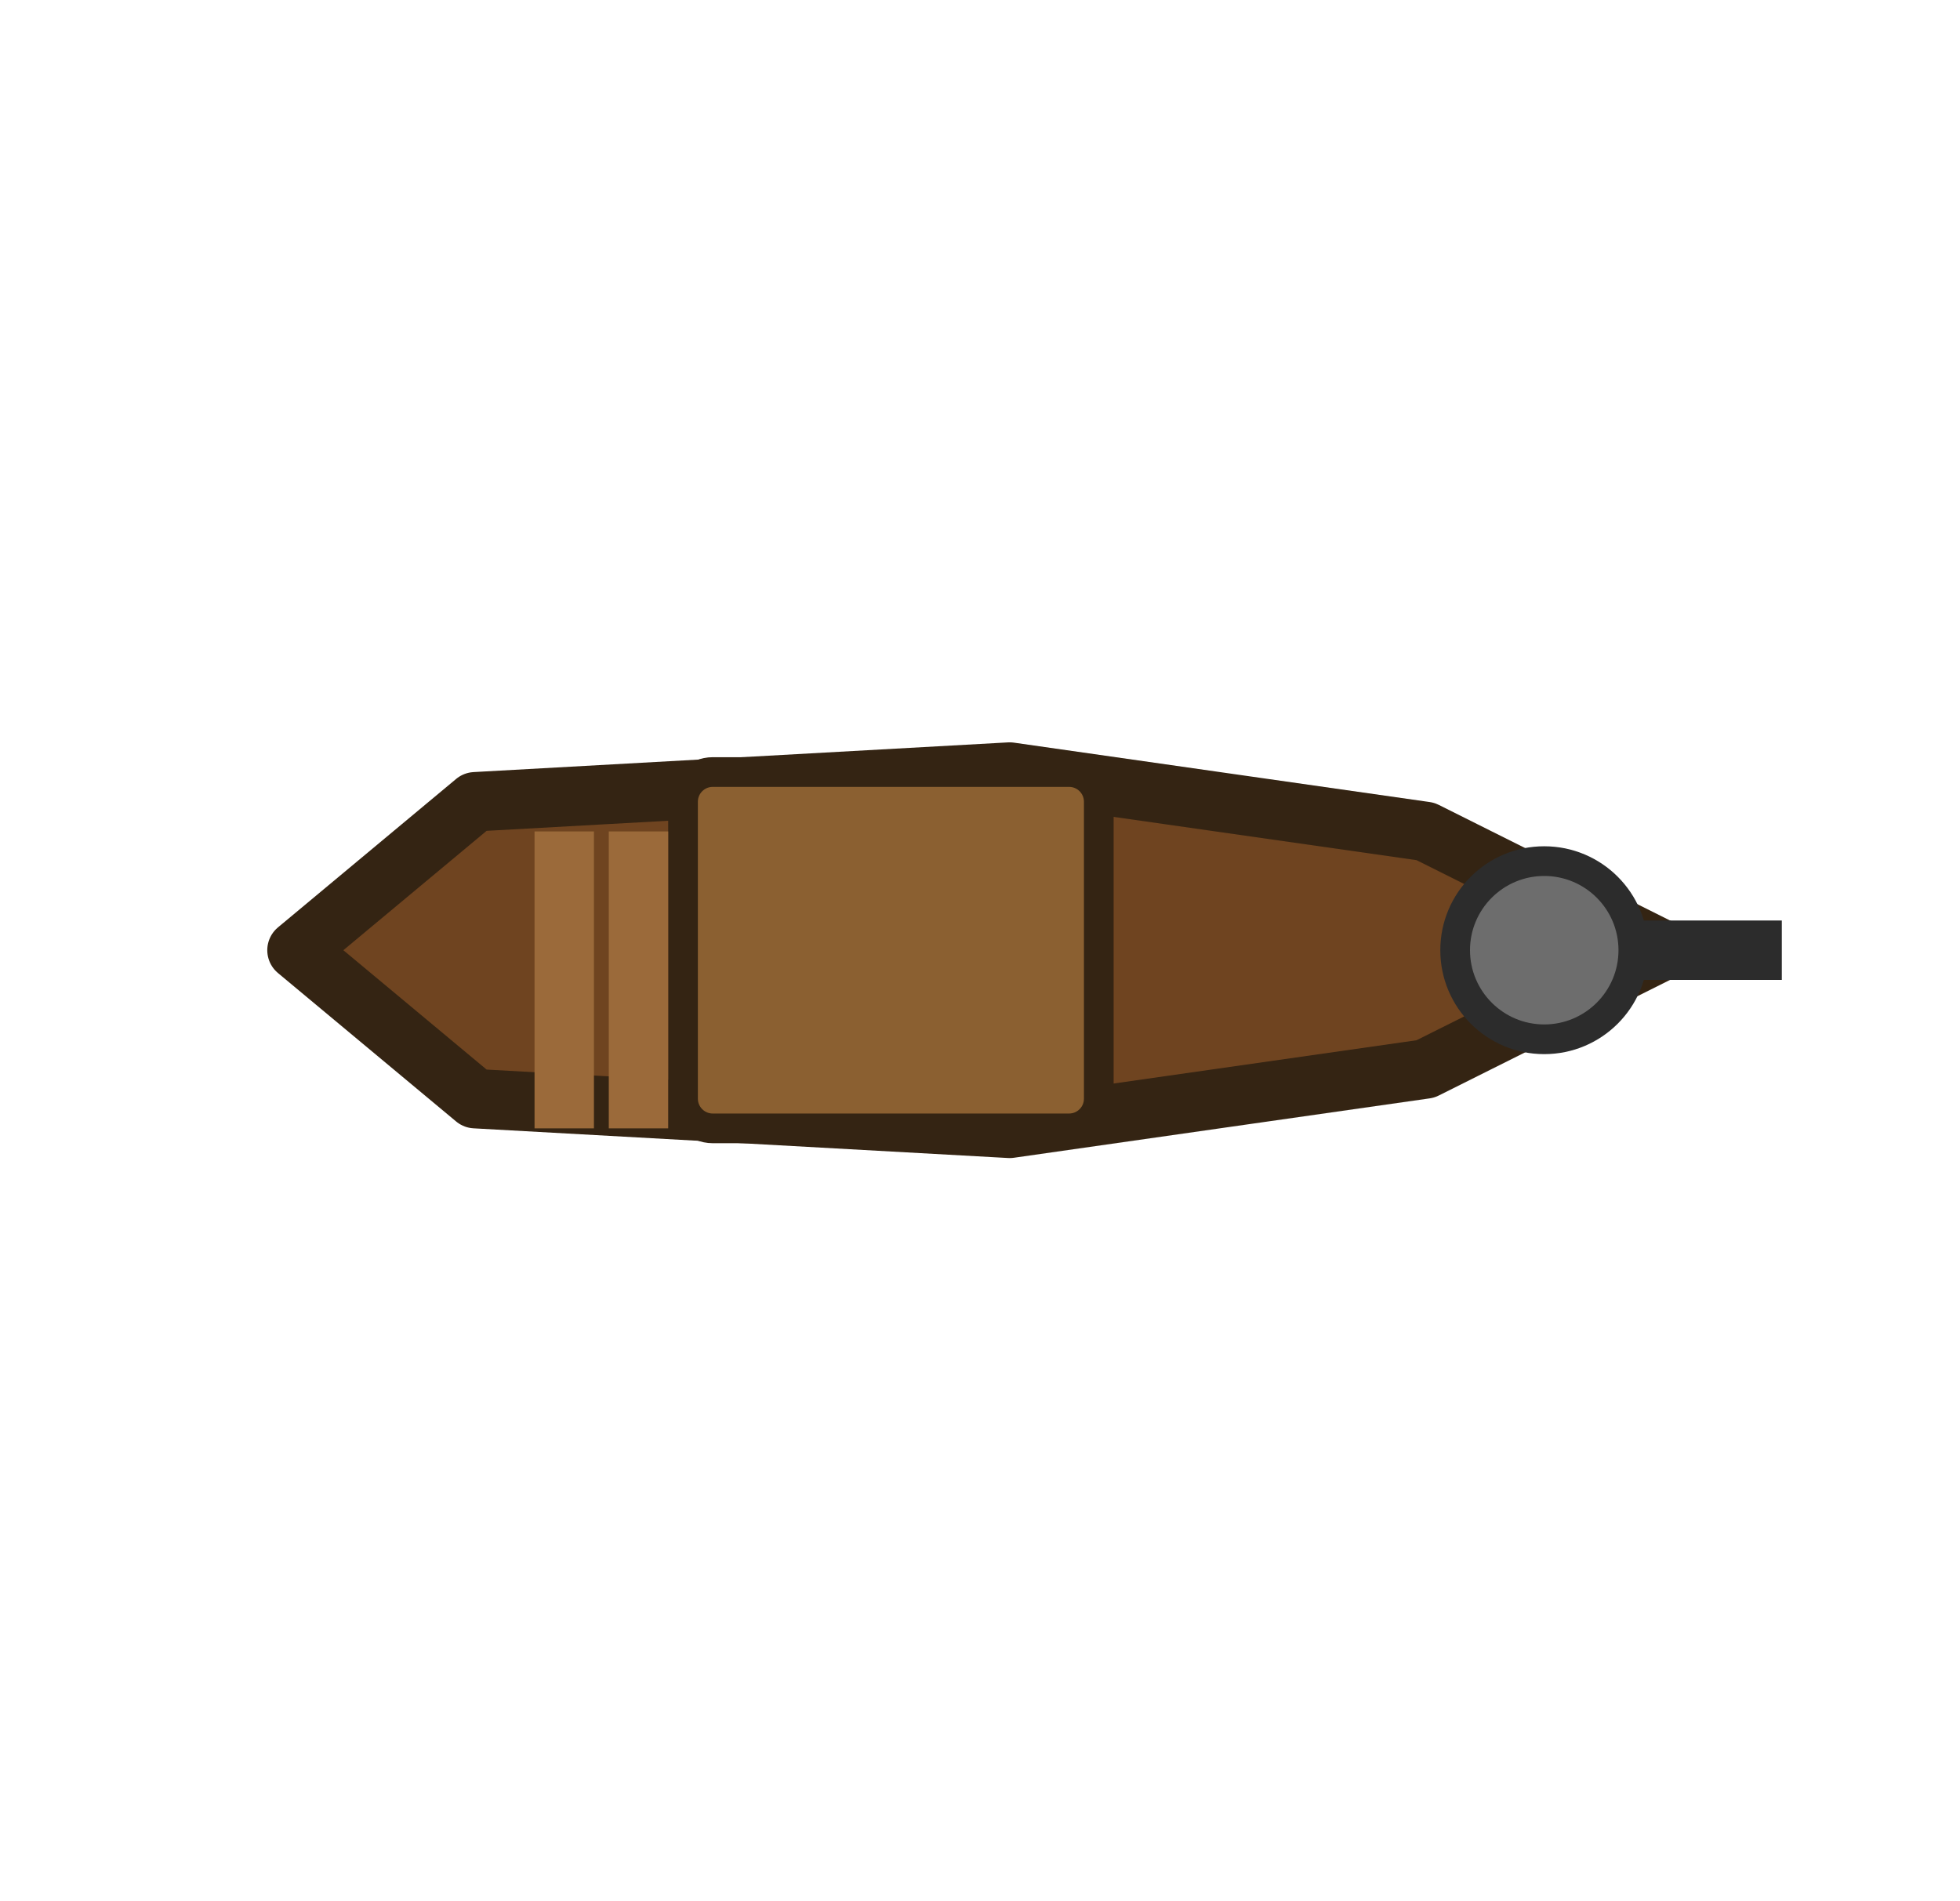
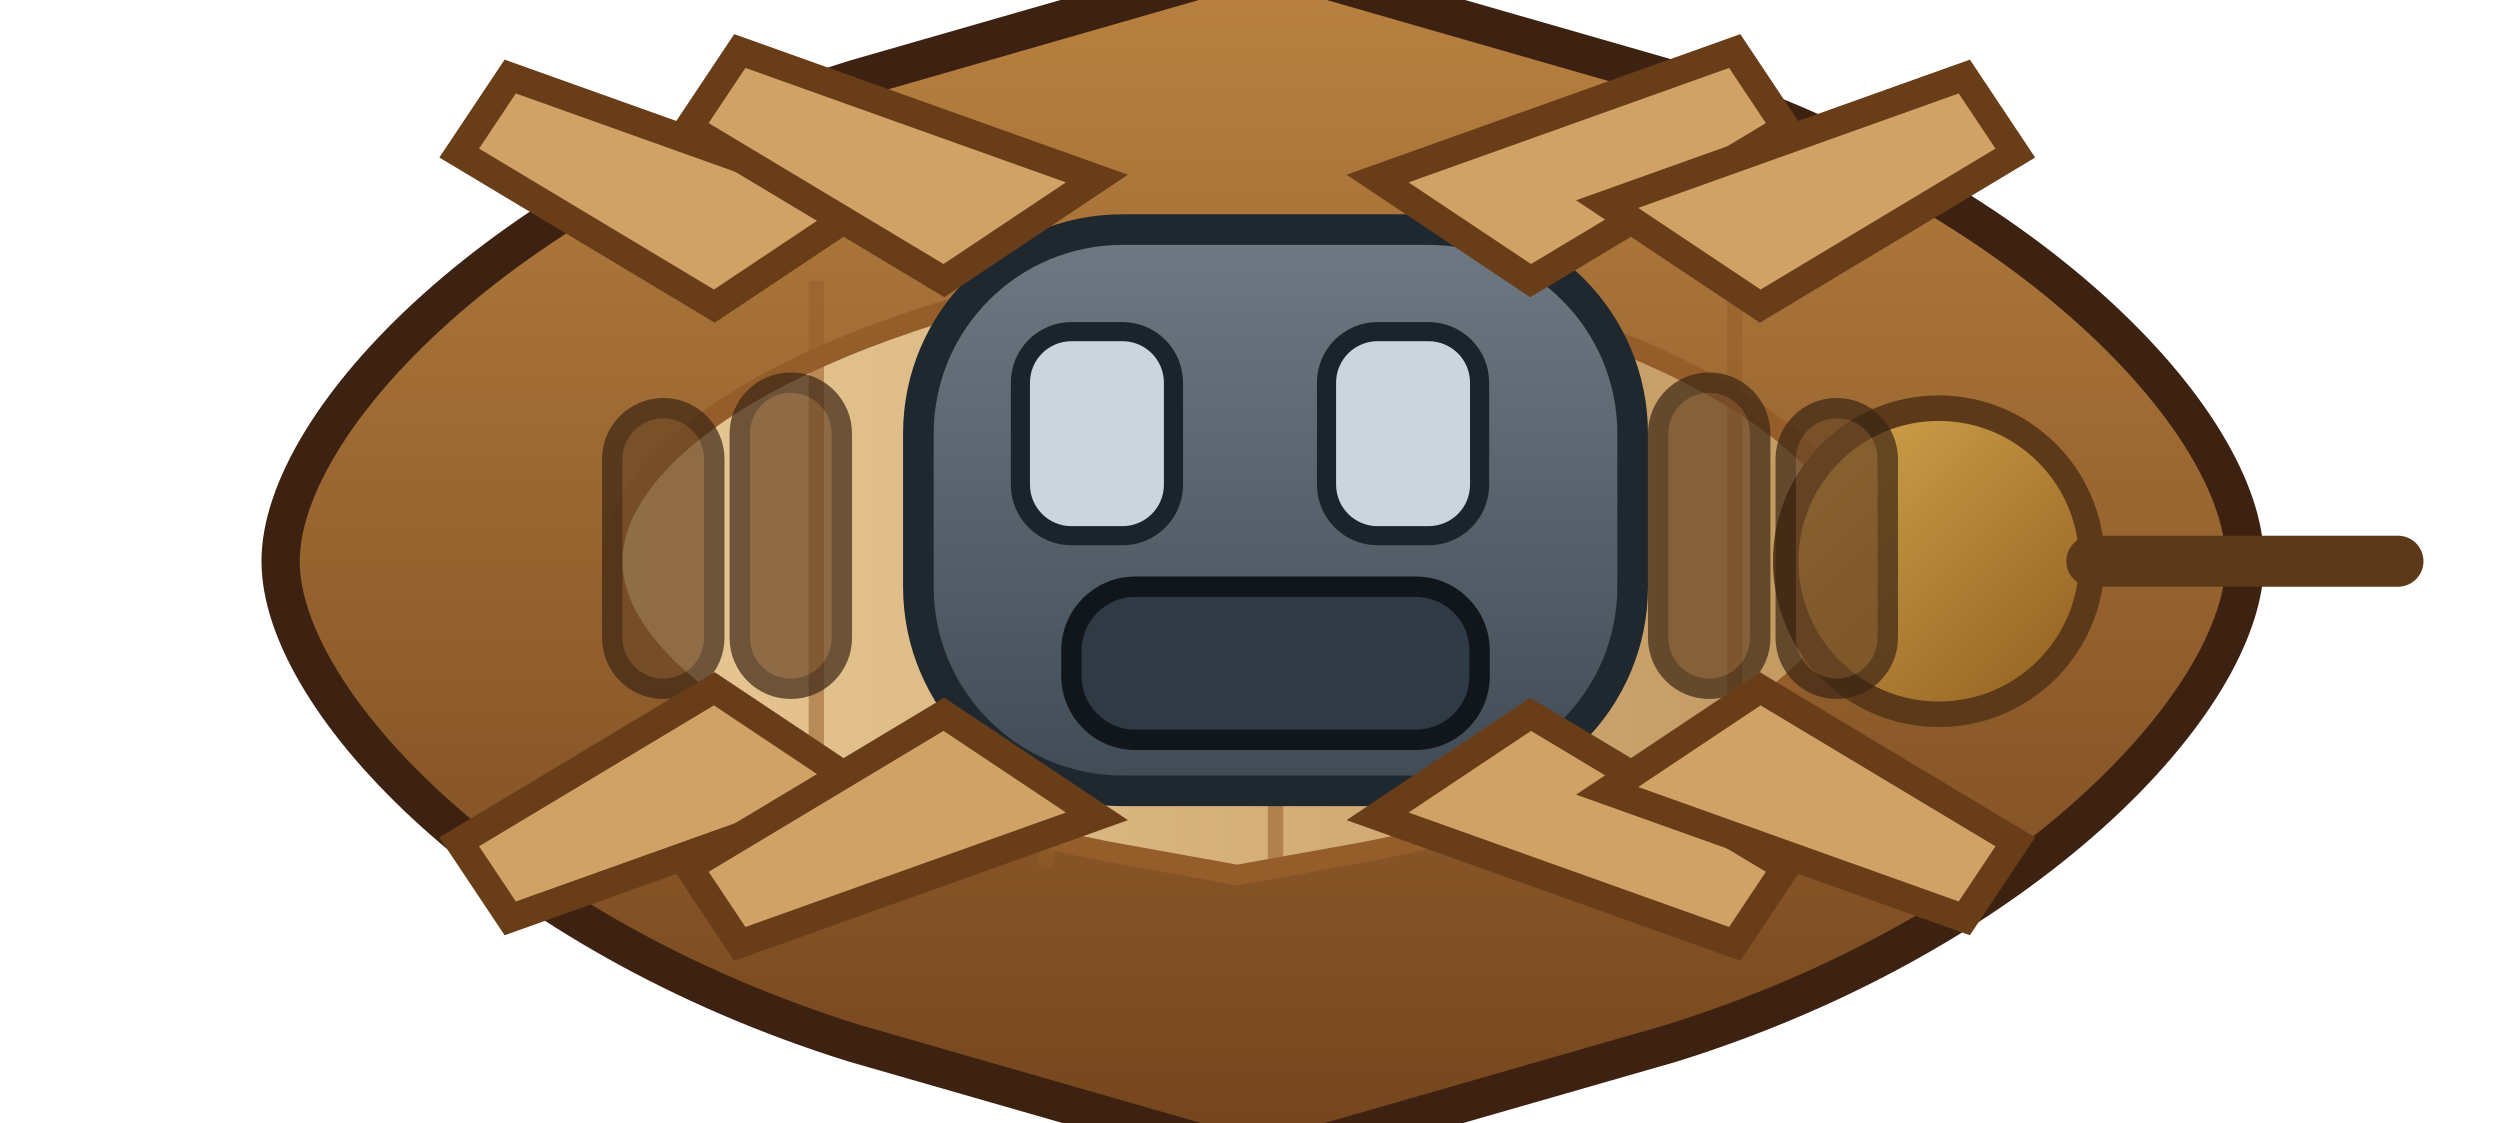
- <svg xmlns="http://www.w3.org/2000/svg" viewBox="0 0 66 64">
-   <polygon points="10,32 16,27 34,26 48,28 56,32 48,36 34,38 16,37" fill="#6f4420" stroke="#342413" stroke-width="2" stroke-linejoin="round" />
-   <rect x="23" y="26" width="14" height="12" rx="1" fill="#8b6031" stroke="#342413" stroke-width="1" />
-   <circle cx="52" cy="32" r="3" fill="#6d6d6d" stroke="#2c2c2c" stroke-width="1" />
-   <line x1="55" y1="32" x2="60" y2="32" stroke="#2c2c2c" stroke-width="2" />
-   <rect x="18" y="28" width="2" height="10" fill="#9b6a3a" />
-   <rect x="20.5" y="28" width="2" height="10" fill="#9b6a3a" />
+ <svg xmlns="http://www.w3.org/2000/svg" viewBox="0 0 196 88">
+   <defs>
+     <linearGradient id="goryeo-armored-hull" x1="0" y1="0" x2="0" y2="1">
+       <stop offset="0" stop-color="#b98241" />
+       <stop offset="1" stop-color="#74441d" />
+     </linearGradient>
+     <linearGradient id="goryeo-armored-deck" x1="0" y1="0" x2="1" y2="0">
+       <stop offset="0" stop-color="#e9c996" />
+       <stop offset="1" stop-color="#c1975f" />
+     </linearGradient>
+     <linearGradient id="goryeo-armored-plating" x1="0" y1="0" x2="0" y2="1">
+       <stop offset="0" stop-color="#6e7984" />
+       <stop offset="1" stop-color="#404b56" />
+     </linearGradient>
+     <linearGradient id="goryeo-armored-bronze" x1="0" y1="0" x2="1" y2="1">
+       <stop offset="0" stop-color="#d7aa50" />
+       <stop offset="1" stop-color="#8f5c1e" />
+     </linearGradient>
+   </defs>
+   <path d="M22 44c0-11 17.4-29.2 45-37.8l32-9.2 32 9.2c27.6 8.6 45 26.8 45 37.8s-17.4 29.2-45 37.8l-32 9.2-32-9.2C39.4 73.2 22 55 22 44z" fill="url(#goryeo-armored-hull)" stroke="#3d2211" stroke-width="3" />
+   <path d="M48 44c0-7.8 12.2-17.6 39-22.8l10-1.8 10 1.8c26.8 5.2 39 15 39 22.8s-12.2 17.6-39 22.8l-10 1.8-10-1.8c-26.8-5.2-39-15-39-22.8z" fill="url(#goryeo-armored-deck)" stroke="#945d2a" stroke-width="1.6" />
+   <g stroke="#945d2a" stroke-width="1.2" opacity="0.55">
+     <line x1="64" y1="22" x2="64" y2="66" />
+     <line x1="82" y1="20" x2="82" y2="68" />
+     <line x1="100" y1="20" x2="100" y2="68" />
+     <line x1="118" y1="20" x2="118" y2="68" />
+     <line x1="136" y1="22" x2="136" y2="66" />
+   </g>
+   <g>
+     <rect x="72" y="18" width="56" height="44" rx="16" fill="url(#goryeo-armored-plating)" stroke="#1f272f" stroke-width="2.4" />
+     <g fill="#ccd5de" stroke="#1b242c" stroke-width="1.5">
+       <rect x="80" y="26" width="12" height="16" rx="4" />
+       <rect x="104" y="26" width="12" height="16" rx="4" />
+     </g>
+     <rect x="84" y="46" width="32" height="12" rx="5" fill="#303a45" stroke="#10161c" stroke-width="1.6" />
+   </g>
+   <g>
+     <circle cx="152" cy="44" r="12" fill="url(#goryeo-armored-bronze)" stroke="#5c3918" stroke-width="2" />
+     <path d="M164 44h24" stroke="#5c3918" stroke-width="4" stroke-linecap="round" />
+   </g>
+   <g fill="#6a4625" stroke="#3b2514" stroke-width="1.6" opacity="0.7">
+     <rect x="48" y="32" width="8" height="22" rx="4" />
+     <rect x="58" y="30" width="8" height="24" rx="4" />
+     <rect x="130" y="30" width="8" height="24" rx="4" transform="scale(-1 1) translate(-268 0)" />
+     <rect x="140" y="32" width="8" height="22" rx="4" transform="scale(-1 1) translate(-288 0)" />
+   </g>
+   <g fill="#d1a265" stroke="#6a3d19" stroke-width="2.2">
+     <path d="M56 24l-20 -12 4 -6 28 10z" />
+     <path d="M74 22l-20 -12 4 -6 28 10z" />
+     <path d="M120 22l20 -12-4 -6-28 10z" />
+     <path d="M138 24l20 -12-4 -6-28 10z" />
+     <path d="M56 54l-20 12 4 6 28-10z" />
+     <path d="M74 56l-20 12 4 6 28-10z" />
+     <path d="M120 56l20 12-4 6-28-10z" />
+     <path d="M138 54l20 12-4 6-28-10z" />
+   </g>
</svg>
